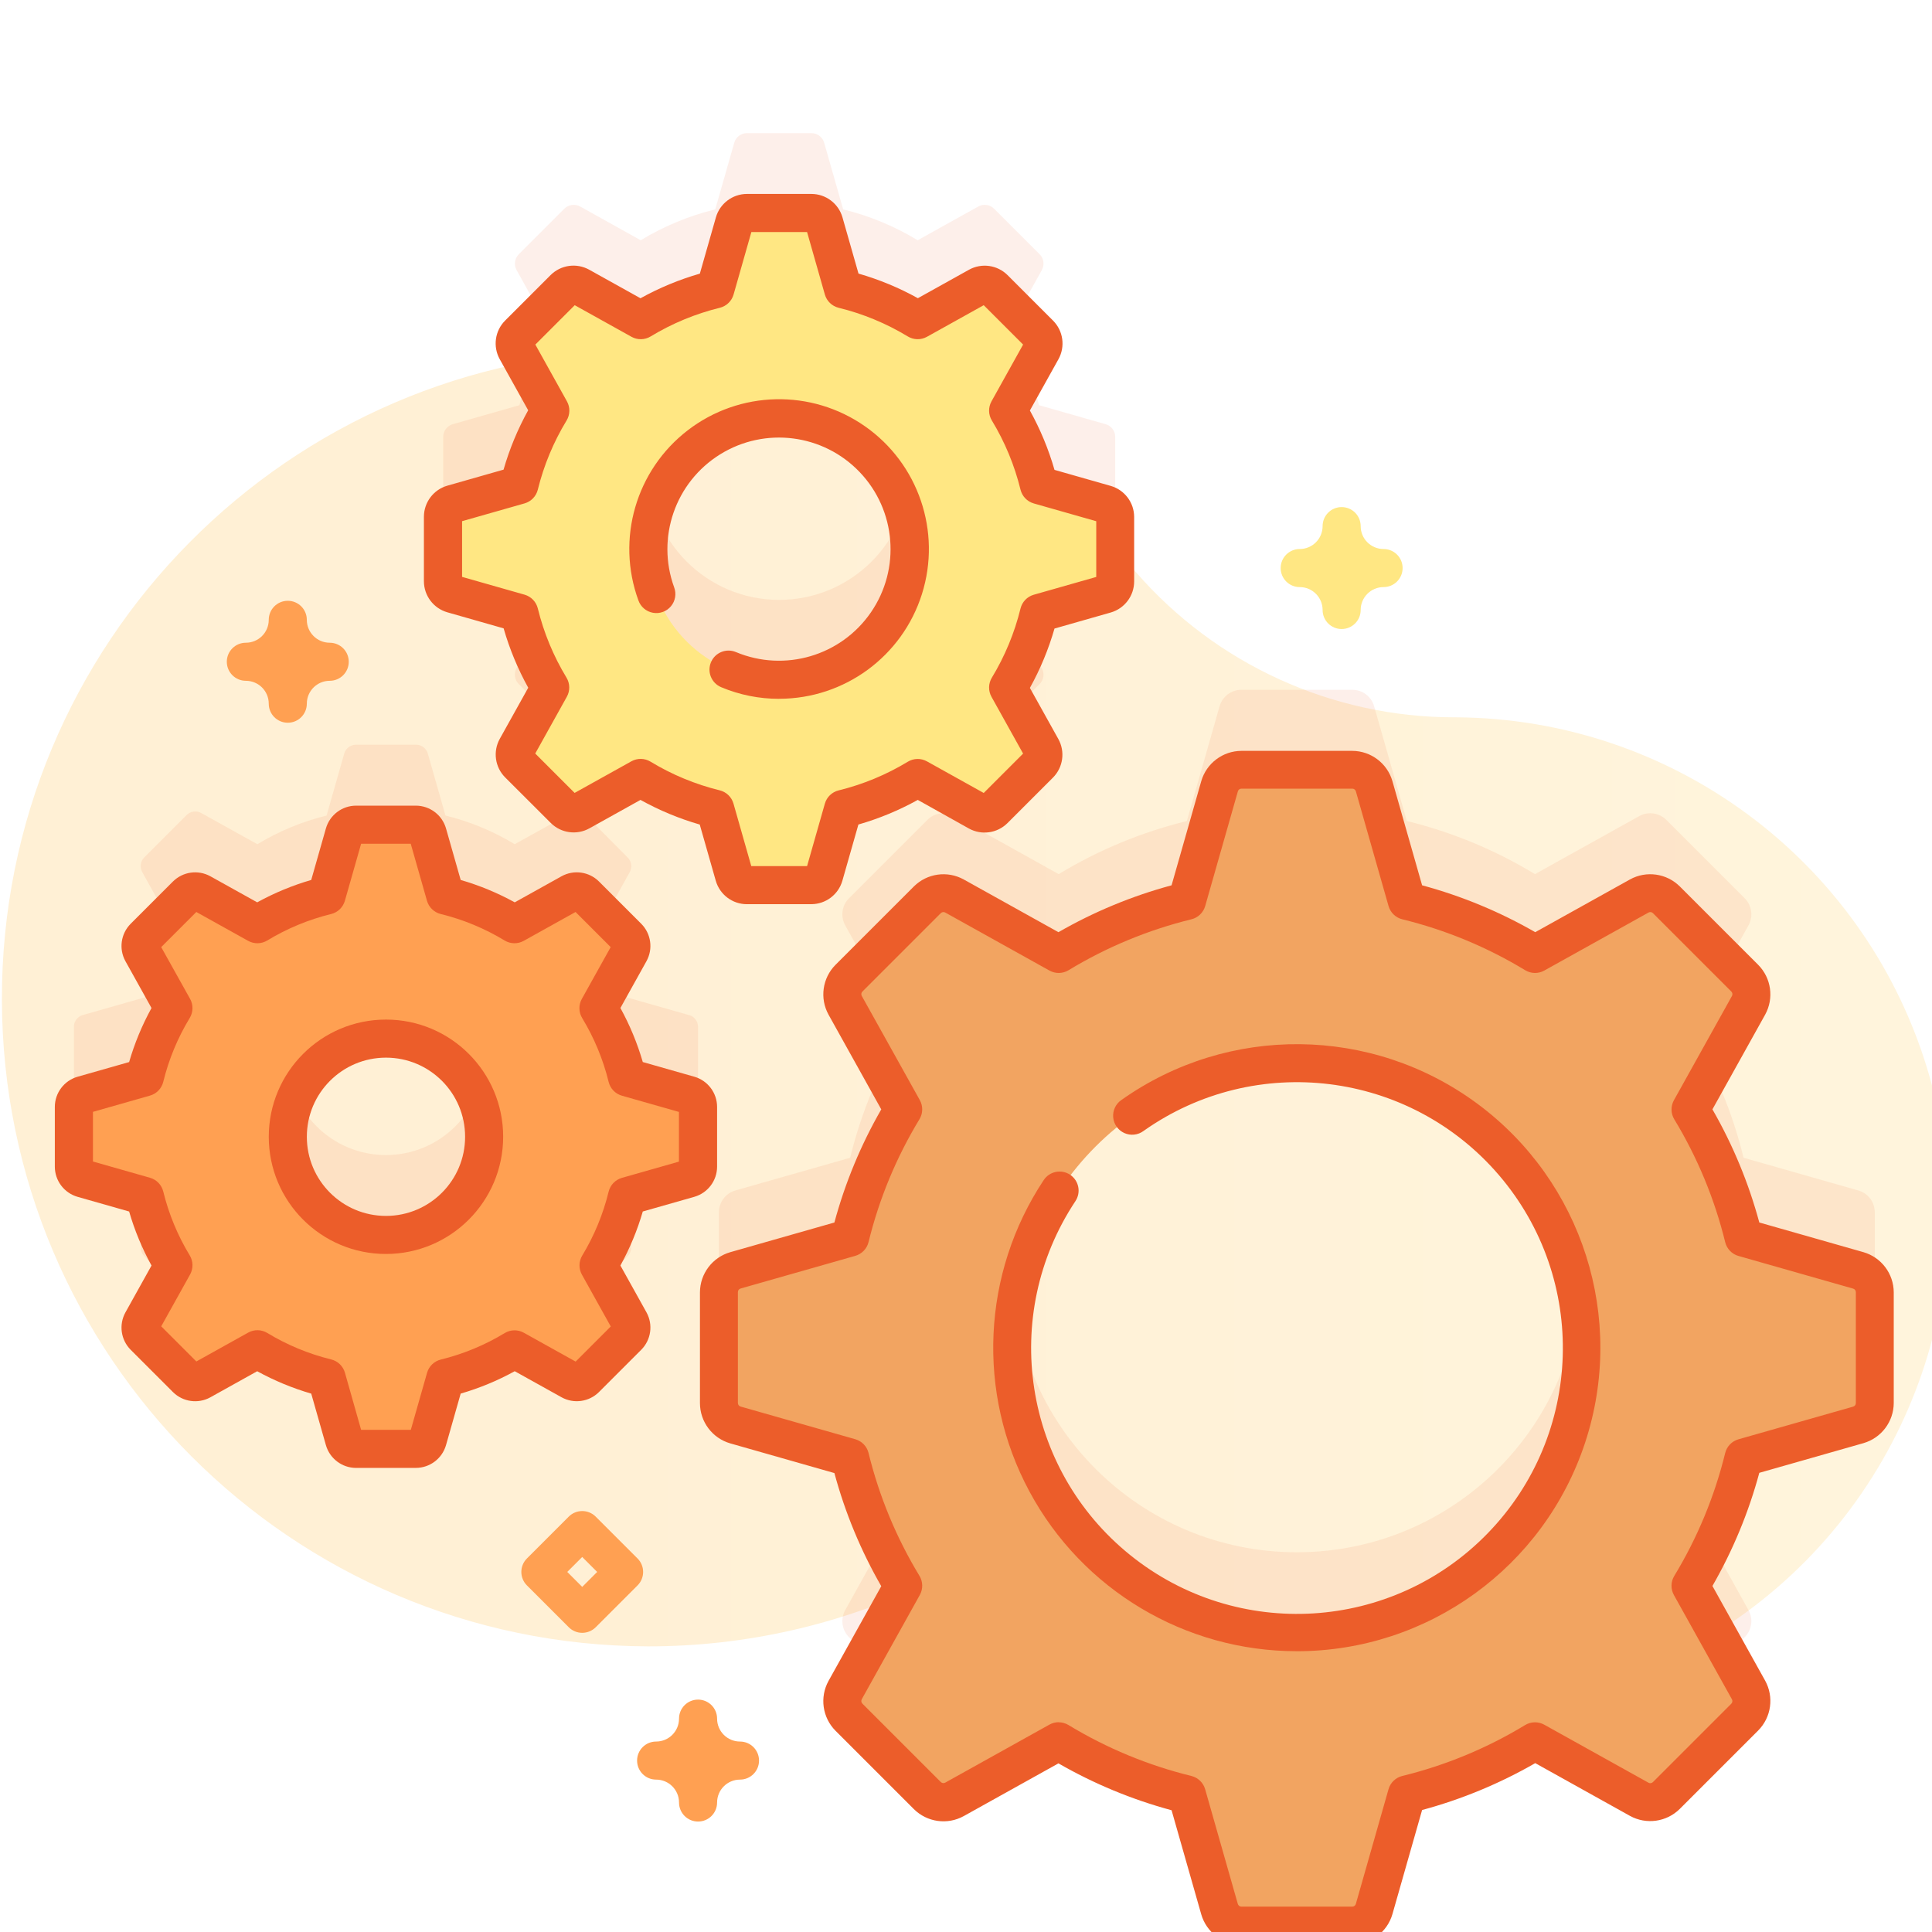
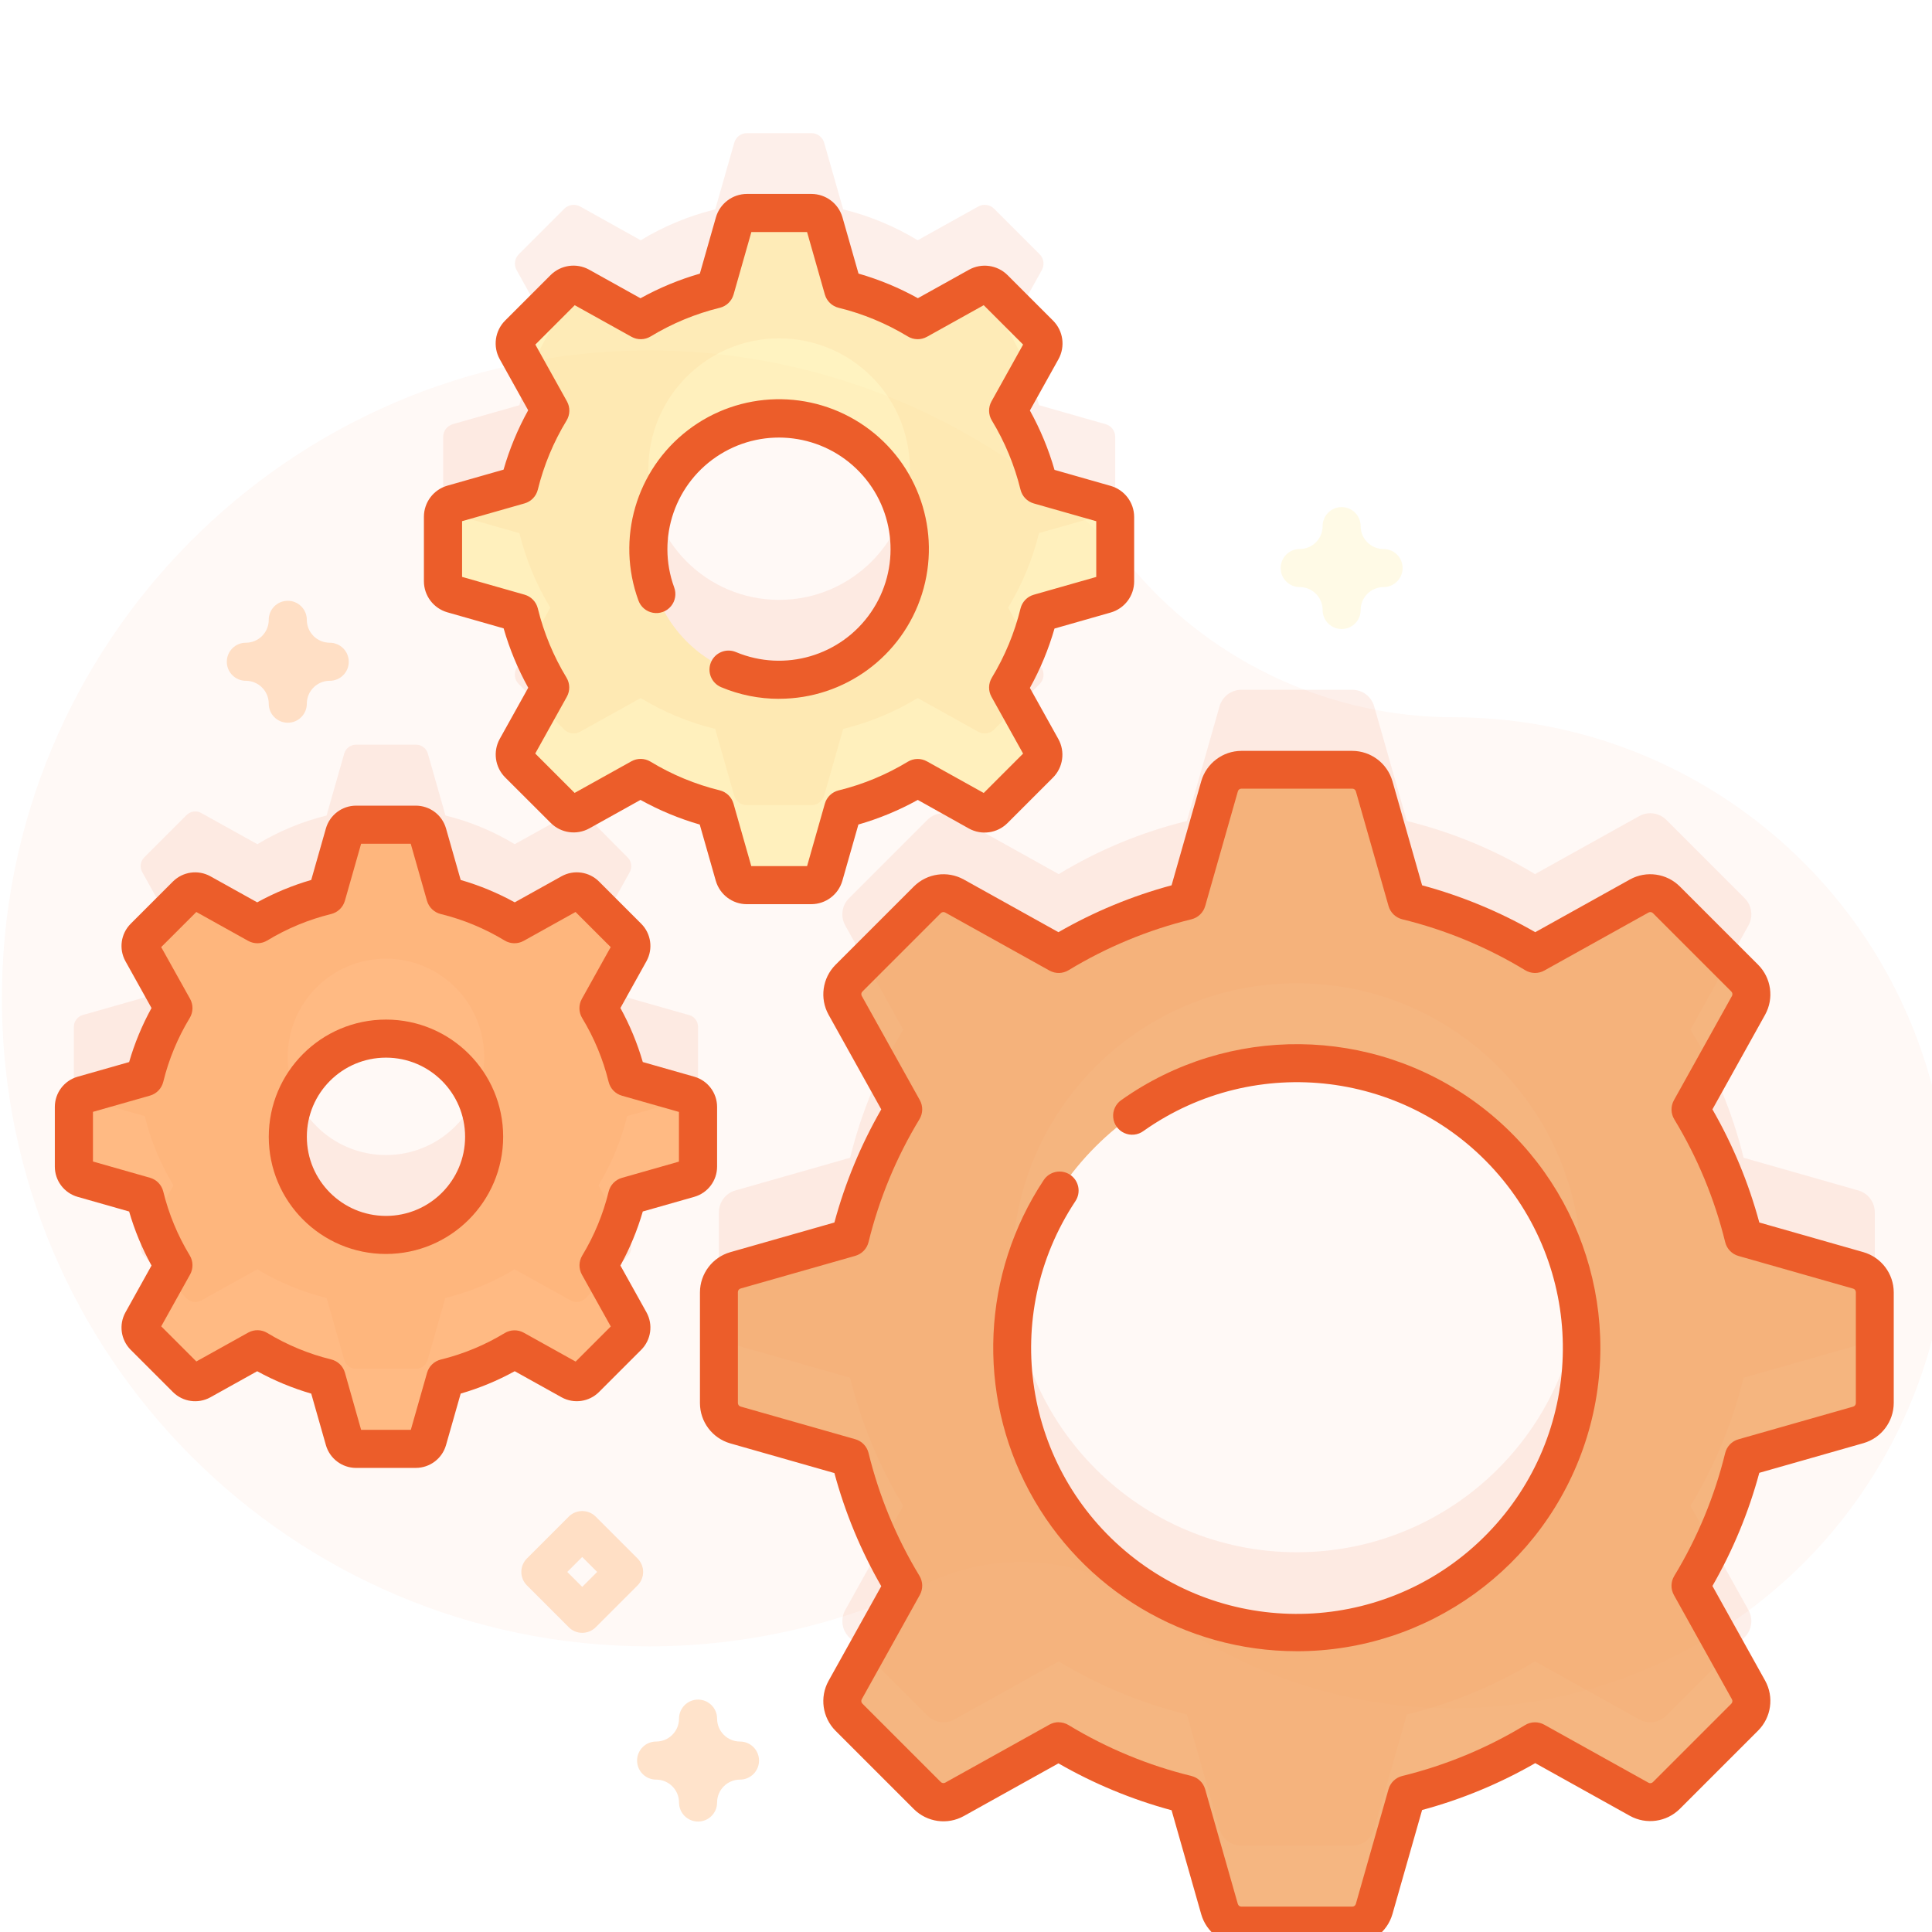
<svg xmlns="http://www.w3.org/2000/svg" id="custom-app-illustration" class="icon" width="100" height="100" viewBox="0 0 92.778 80">
-   <defs>
-     <linearGradient id="linear-gradient" x1="0.292" y1="0.5" x2="2.192" y2="0.5" gradientUnits="objectBoundingBox">
-       <stop offset="0" stop-color="#fff0d5" />
-       <stop offset="0.001" stop-color="#fff0d5" />
-       <stop offset="0.511" stop-color="#fff6df" />
-       <stop offset="1" stop-color="#ff5000" stop-opacity="0.294" />
-     </linearGradient>
-   </defs>
  <g id="custom-app-illustration" transform="translate(0 -17.999)">
-     <path id="Path_239" d="M69.929,92.749h-.105a20.248,20.248,0,0,1-15.25-6.943,31.042,31.042,0,0,0-23.6-10.672,31.115,31.115,0,0,0,.141,62.229,30.979,30.979,0,0,0,13.442-3.047,10.377,10.377,0,0,1,10.778,1.126A23.792,23.792,0,1,0,69.929,92.749Z" transform="translate(0 -46.692)" fill="url(#linear-gradient)" />
-     <path id="Path_240" d="M243.586,188.317l-5.508-1.569a21.95,21.95,0,0,0-2.551-6.155l2.787-5.006a1.093,1.093,0,0,0-.182-1.3l-3.765-3.765a1.093,1.093,0,0,0-1.3-.182l-5.006,2.787a21.951,21.951,0,0,0-6.155-2.551l-1.569-5.508a1.091,1.091,0,0,0-1.05-.793h-5.324a1.091,1.091,0,0,0-1.05.793l-1.569,5.508a21.951,21.951,0,0,0-6.155,2.551l-5.006-2.787a1.093,1.093,0,0,0-1.3.182l-3.765,3.765a1.093,1.093,0,0,0-.182,1.3l2.787,5.006a21.95,21.95,0,0,0-2.551,6.155l-5.508,1.569a1.091,1.091,0,0,0-.793,1.05v5.324a1.091,1.091,0,0,0,.793,1.05l5.508,1.569a21.95,21.95,0,0,0,2.551,6.155l-2.787,5.006a1.093,1.093,0,0,0,.182,1.3l3.765,3.765a1.093,1.093,0,0,0,1.3.182l5.006-2.787a21.949,21.949,0,0,0,6.155,2.551l1.569,5.508a1.091,1.091,0,0,0,1.05.793h5.324a1.091,1.091,0,0,0,1.05-.793l1.569-5.508a21.951,21.951,0,0,0,6.155-2.551l5.006,2.787a1.093,1.093,0,0,0,1.3-.182l3.765-3.765a1.093,1.093,0,0,0,.182-1.3l-2.787-5.006a21.95,21.95,0,0,0,2.551-6.155l5.508-1.569a1.091,1.091,0,0,0,.793-1.05v-5.324A1.091,1.091,0,0,0,243.586,188.317Zm-26.963,17.375a13.663,13.663,0,1,1,13.663-13.663A13.664,13.664,0,0,1,216.623,205.692Z" transform="translate(-154.348 -119.54)" fill="#ec5d2a" opacity="0.1" />
-     <path id="Path_241" d="M48.953,191.708l-2.974-.847a11.854,11.854,0,0,0-1.377-3.323l1.5-2.7a.59.59,0,0,0-.1-.7L43.975,182.1a.59.59,0,0,0-.7-.1l-2.7,1.5a11.854,11.854,0,0,0-3.323-1.377l-.847-2.974a.589.589,0,0,0-.567-.428H32.956a.59.59,0,0,0-.567.428l-.847,2.974a11.854,11.854,0,0,0-3.323,1.377l-2.7-1.5a.59.59,0,0,0-.7.1l-2.033,2.033a.59.59,0,0,0-.1.7l1.5,2.7a11.854,11.854,0,0,0-1.377,3.323l-2.974.847a.589.589,0,0,0-.428.567v2.875a.589.589,0,0,0,.428.567l2.974.847a11.854,11.854,0,0,0,1.377,3.323l-1.5,2.7a.591.591,0,0,0,.1.7l2.033,2.033a.59.59,0,0,0,.7.1l2.7-1.5a11.853,11.853,0,0,0,3.323,1.377l.847,2.974a.589.589,0,0,0,.567.428h2.875a.59.59,0,0,0,.567-.428l.847-2.974a11.853,11.853,0,0,0,3.323-1.377l2.7,1.5a.59.59,0,0,0,.7-.1l2.033-2.033a.59.59,0,0,0,.1-.7l-1.5-2.7a11.852,11.852,0,0,0,1.377-3.323l2.974-.847a.589.589,0,0,0,.428-.567v-2.875a.589.589,0,0,0-.428-.567Zm-14.56,6.719a4.714,4.714,0,1,1,4.714-4.714A4.714,4.714,0,0,1,34.394,198.427Z" transform="translate(-15.859 -131.35)" fill="#ec5d2a" opacity="0.1" />
-     <path id="Path_242" d="M148.223,31.98l-3.2-.912a12.765,12.765,0,0,0-1.483-3.579l1.621-2.911a.636.636,0,0,0-.106-.757l-2.189-2.189a.636.636,0,0,0-.757-.106l-2.911,1.621a12.764,12.764,0,0,0-3.579-1.483l-.912-3.2a.635.635,0,0,0-.611-.461H131a.635.635,0,0,0-.611.461l-.912,3.2a12.764,12.764,0,0,0-3.579,1.483l-2.911-1.621a.636.636,0,0,0-.757.106l-2.189,2.189a.636.636,0,0,0-.106.757l1.621,2.911a12.764,12.764,0,0,0-1.483,3.579l-3.2.912a.635.635,0,0,0-.461.611v3.1a.635.635,0,0,0,.461.611l3.2.912a12.764,12.764,0,0,0,1.483,3.579L119.931,43.7a.636.636,0,0,0,.106.757l2.189,2.189a.636.636,0,0,0,.757.106l2.911-1.621a12.758,12.758,0,0,0,3.579,1.483l.912,3.2a.635.635,0,0,0,.611.461h3.1a.635.635,0,0,0,.611-.461l.912-3.2a12.764,12.764,0,0,0,3.579-1.483l2.911,1.621a.636.636,0,0,0,.757-.106l2.189-2.189a.636.636,0,0,0,.106-.757l-1.621-2.911a12.763,12.763,0,0,0,1.483-3.579l3.2-.912a.635.635,0,0,0,.461-.611v-3.1A.635.635,0,0,0,148.223,31.98Zm-15.679,8.437a6.278,6.278,0,1,1,6.278-6.278A6.279,6.279,0,0,1,132.544,40.417Z" transform="translate(-95.129)" fill="#ec5d2a" opacity="0.101" />
-     <path id="Path_243" d="M243.586,209.317l-5.508-1.569a21.95,21.95,0,0,0-2.551-6.155l2.787-5.006a1.093,1.093,0,0,0-.182-1.3l-3.765-3.765a1.093,1.093,0,0,0-1.3-.182l-5.006,2.787a21.951,21.951,0,0,0-6.155-2.551l-1.569-5.508a1.091,1.091,0,0,0-1.05-.793h-5.324a1.092,1.092,0,0,0-1.05.793l-1.569,5.508a21.951,21.951,0,0,0-6.155,2.551l-5.006-2.787a1.093,1.093,0,0,0-1.3.182l-3.765,3.765a1.093,1.093,0,0,0-.182,1.3l2.787,5.006a21.948,21.948,0,0,0-2.551,6.155l-5.508,1.569a1.091,1.091,0,0,0-.793,1.05v5.324a1.091,1.091,0,0,0,.793,1.05l5.508,1.569a21.95,21.95,0,0,0,2.551,6.155l-2.787,5.006a1.093,1.093,0,0,0,.182,1.3l3.765,3.765a1.093,1.093,0,0,0,1.3.182l5.006-2.787a21.949,21.949,0,0,0,6.155,2.551l1.569,5.508a1.091,1.091,0,0,0,1.05.793h5.324a1.091,1.091,0,0,0,1.05-.793l1.569-5.508a21.951,21.951,0,0,0,6.155-2.551l5.006,2.787a1.093,1.093,0,0,0,1.3-.182l3.765-3.765a1.093,1.093,0,0,0,.182-1.3l-2.787-5.006a21.95,21.95,0,0,0,2.551-6.155l5.508-1.569a1.091,1.091,0,0,0,.793-1.05v-5.324A1.091,1.091,0,0,0,243.586,209.317Zm-26.963,17.375a13.663,13.663,0,1,1,13.663-13.663A13.664,13.664,0,0,1,216.623,226.692Z" transform="translate(-154.348 -136.701)" fill="#f2a461" />
-     <path id="Path_244" d="M48.953,212.708l-2.974-.847a11.854,11.854,0,0,0-1.377-3.323l1.5-2.7a.59.59,0,0,0-.1-.7L43.975,203.1a.59.59,0,0,0-.7-.1l-2.7,1.5a11.854,11.854,0,0,0-3.323-1.377l-.847-2.974a.589.589,0,0,0-.567-.428H32.956a.59.59,0,0,0-.567.428l-.847,2.974a11.854,11.854,0,0,0-3.323,1.377l-2.7-1.5a.59.59,0,0,0-.7.1l-2.033,2.033a.59.59,0,0,0-.1.7l1.5,2.7a11.854,11.854,0,0,0-1.377,3.323l-2.974.847a.589.589,0,0,0-.428.567v2.875a.589.589,0,0,0,.428.567l2.974.847a11.854,11.854,0,0,0,1.377,3.323l-1.5,2.7a.591.591,0,0,0,.1.7l2.033,2.033a.59.59,0,0,0,.7.1l2.7-1.5a11.853,11.853,0,0,0,3.323,1.377l.847,2.974a.589.589,0,0,0,.567.428h2.875a.59.59,0,0,0,.567-.428l.847-2.974a11.853,11.853,0,0,0,3.323-1.377l2.7,1.5a.59.59,0,0,0,.7-.1l2.033-2.033a.59.59,0,0,0,.1-.7l-1.5-2.7a11.852,11.852,0,0,0,1.377-3.323l2.974-.847a.589.589,0,0,0,.428-.567v-2.875a.589.589,0,0,0-.428-.567Zm-14.56,6.719a4.714,4.714,0,1,1,4.714-4.714A4.714,4.714,0,0,1,34.394,219.427Z" transform="translate(-15.859 -148.512)" fill="#ffa052" />
-     <path id="Path_245" d="M148.223,52.98l-3.2-.912a12.765,12.765,0,0,0-1.483-3.579l1.621-2.911a.636.636,0,0,0-.106-.757l-2.189-2.189a.636.636,0,0,0-.757-.106l-2.911,1.621a12.764,12.764,0,0,0-3.579-1.483l-.912-3.2a.635.635,0,0,0-.611-.461H131a.635.635,0,0,0-.611.461l-.912,3.2a12.764,12.764,0,0,0-3.579,1.483l-2.911-1.621a.636.636,0,0,0-.757.106l-2.189,2.189a.636.636,0,0,0-.106.757l1.621,2.911a12.764,12.764,0,0,0-1.483,3.579l-3.2.912a.635.635,0,0,0-.461.611v3.1a.635.635,0,0,0,.461.611l3.2.912a12.764,12.764,0,0,0,1.483,3.579L119.931,64.7a.636.636,0,0,0,.106.757l2.189,2.189a.636.636,0,0,0,.757.106l2.911-1.621a12.759,12.759,0,0,0,3.579,1.483l.912,3.2a.635.635,0,0,0,.611.461h3.1a.635.635,0,0,0,.611-.461l.912-3.2a12.764,12.764,0,0,0,3.579-1.483l2.911,1.621a.636.636,0,0,0,.757-.106l2.189-2.189a.636.636,0,0,0,.106-.757l-1.621-2.911a12.763,12.763,0,0,0,1.483-3.579l3.2-.912a.635.635,0,0,0,.461-.611v-3.1a.635.635,0,0,0-.461-.611Zm-15.679,8.437a6.278,6.278,0,1,1,6.278-6.278A6.279,6.279,0,0,1,132.544,61.417Z" transform="translate(-95.129 -17.162)" fill="#ffe783" />
+     <path id="Path_239" class="path fill primary" d="M69.929,92.749h-.105a20.248,20.248,0,0,1-15.25-6.943,31.042,31.042,0,0,0-23.6-10.672,31.115,31.115,0,0,0,.141,62.229,30.979,30.979,0,0,0,13.442-3.047,10.377,10.377,0,0,1,10.778,1.126A23.792,23.792,0,1,0,69.929,92.749Z" transform="translate(0 -46.692)" fill="#ffbd9f" opacity="0.1" />
+     <path id="Path_240" class="path fill primary" d="M243.586,188.317l-5.508-1.569a21.95,21.95,0,0,0-2.551-6.155l2.787-5.006a1.093,1.093,0,0,0-.182-1.3l-3.765-3.765a1.093,1.093,0,0,0-1.3-.182l-5.006,2.787a21.951,21.951,0,0,0-6.155-2.551l-1.569-5.508a1.091,1.091,0,0,0-1.05-.793h-5.324a1.091,1.091,0,0,0-1.05.793l-1.569,5.508a21.951,21.951,0,0,0-6.155,2.551l-5.006-2.787a1.093,1.093,0,0,0-1.3.182l-3.765,3.765a1.093,1.093,0,0,0-.182,1.3l2.787,5.006a21.95,21.95,0,0,0-2.551,6.155l-5.508,1.569a1.091,1.091,0,0,0-.793,1.05v5.324a1.091,1.091,0,0,0,.793,1.05l5.508,1.569a21.95,21.95,0,0,0,2.551,6.155l-2.787,5.006a1.093,1.093,0,0,0,.182,1.3l3.765,3.765a1.093,1.093,0,0,0,1.3.182l5.006-2.787a21.949,21.949,0,0,0,6.155,2.551l1.569,5.508a1.091,1.091,0,0,0,1.05.793h5.324a1.091,1.091,0,0,0,1.05-.793l1.569-5.508a21.951,21.951,0,0,0,6.155-2.551l5.006,2.787a1.093,1.093,0,0,0,1.3-.182l3.765-3.765a1.093,1.093,0,0,0,.182-1.3l-2.787-5.006a21.95,21.95,0,0,0,2.551-6.155l5.508-1.569a1.091,1.091,0,0,0,.793-1.05v-5.324A1.091,1.091,0,0,0,243.586,188.317Zm-26.963,17.375a13.663,13.663,0,1,1,13.663-13.663A13.664,13.664,0,0,1,216.623,205.692Z" transform="translate(-154.348 -119.54)" fill="#ec5d2a" opacity="0.1" />
+     <path id="Path_241" class="path fill primary" d="M48.953,191.708l-2.974-.847a11.854,11.854,0,0,0-1.377-3.323l1.5-2.7a.59.59,0,0,0-.1-.7L43.975,182.1a.59.59,0,0,0-.7-.1l-2.7,1.5a11.854,11.854,0,0,0-3.323-1.377l-.847-2.974a.589.589,0,0,0-.567-.428H32.956a.59.59,0,0,0-.567.428l-.847,2.974a11.854,11.854,0,0,0-3.323,1.377l-2.7-1.5a.59.59,0,0,0-.7.1l-2.033,2.033a.59.59,0,0,0-.1.7l1.5,2.7a11.854,11.854,0,0,0-1.377,3.323l-2.974.847a.589.589,0,0,0-.428.567v2.875a.589.589,0,0,0,.428.567l2.974.847a11.854,11.854,0,0,0,1.377,3.323l-1.5,2.7a.591.591,0,0,0,.1.7l2.033,2.033a.59.59,0,0,0,.7.1l2.7-1.5a11.853,11.853,0,0,0,3.323,1.377l.847,2.974a.589.589,0,0,0,.567.428h2.875a.59.59,0,0,0,.567-.428l.847-2.974a11.853,11.853,0,0,0,3.323-1.377l2.7,1.5a.59.59,0,0,0,.7-.1l2.033-2.033a.59.59,0,0,0,.1-.7l-1.5-2.7a11.852,11.852,0,0,0,1.377-3.323l2.974-.847a.589.589,0,0,0,.428-.567v-2.875a.589.589,0,0,0-.428-.567Zm-14.56,6.719a4.714,4.714,0,1,1,4.714-4.714A4.714,4.714,0,0,1,34.394,198.427Z" transform="translate(-15.859 -131.35)" fill="#ec5d2a" opacity="0.1" />
+     <path id="Path_242" class="path fill primary" d="M148.223,31.98l-3.2-.912a12.765,12.765,0,0,0-1.483-3.579l1.621-2.911a.636.636,0,0,0-.106-.757l-2.189-2.189a.636.636,0,0,0-.757-.106l-2.911,1.621a12.764,12.764,0,0,0-3.579-1.483l-.912-3.2a.635.635,0,0,0-.611-.461H131a.635.635,0,0,0-.611.461l-.912,3.2a12.764,12.764,0,0,0-3.579,1.483l-2.911-1.621a.636.636,0,0,0-.757.106l-2.189,2.189a.636.636,0,0,0-.106.757l1.621,2.911a12.764,12.764,0,0,0-1.483,3.579l-3.2.912a.635.635,0,0,0-.461.611v3.1a.635.635,0,0,0,.461.611l3.2.912a12.764,12.764,0,0,0,1.483,3.579L119.931,43.7a.636.636,0,0,0,.106.757l2.189,2.189a.636.636,0,0,0,.757.106l2.911-1.621a12.758,12.758,0,0,0,3.579,1.483l.912,3.2a.635.635,0,0,0,.611.461h3.1a.635.635,0,0,0,.611-.461l.912-3.2a12.764,12.764,0,0,0,3.579-1.483l2.911,1.621a.636.636,0,0,0,.757-.106l2.189-2.189a.636.636,0,0,0,.106-.757l-1.621-2.911a12.763,12.763,0,0,0,1.483-3.579l3.2-.912a.635.635,0,0,0,.461-.611v-3.1A.635.635,0,0,0,148.223,31.98Zm-15.679,8.437a6.278,6.278,0,1,1,6.278-6.278A6.279,6.279,0,0,1,132.544,40.417Z" transform="translate(-95.129)" fill="#ec5d2a" opacity="0.101" />
+     <path id="Path_243" class="path fill primary" d="M243.586,209.317l-5.508-1.569a21.95,21.95,0,0,0-2.551-6.155l2.787-5.006a1.093,1.093,0,0,0-.182-1.3l-3.765-3.765a1.093,1.093,0,0,0-1.3-.182l-5.006,2.787a21.951,21.951,0,0,0-6.155-2.551l-1.569-5.508a1.091,1.091,0,0,0-1.05-.793h-5.324a1.092,1.092,0,0,0-1.05.793l-1.569,5.508a21.951,21.951,0,0,0-6.155,2.551l-5.006-2.787a1.093,1.093,0,0,0-1.3.182l-3.765,3.765a1.093,1.093,0,0,0-.182,1.3l2.787,5.006a21.948,21.948,0,0,0-2.551,6.155l-5.508,1.569a1.091,1.091,0,0,0-.793,1.05v5.324a1.091,1.091,0,0,0,.793,1.05l5.508,1.569a21.95,21.95,0,0,0,2.551,6.155l-2.787,5.006a1.093,1.093,0,0,0,.182,1.3l3.765,3.765a1.093,1.093,0,0,0,1.3.182l5.006-2.787a21.949,21.949,0,0,0,6.155,2.551l1.569,5.508a1.091,1.091,0,0,0,1.05.793h5.324a1.091,1.091,0,0,0,1.05-.793l1.569-5.508a21.951,21.951,0,0,0,6.155-2.551l5.006,2.787a1.093,1.093,0,0,0,1.3-.182l3.765-3.765a1.093,1.093,0,0,0,.182-1.3l-2.787-5.006a21.95,21.95,0,0,0,2.551-6.155l5.508-1.569a1.091,1.091,0,0,0,.793-1.05v-5.324A1.091,1.091,0,0,0,243.586,209.317Zm-26.963,17.375a13.663,13.663,0,1,1,13.663-13.663A13.664,13.664,0,0,1,216.623,226.692Z" transform="translate(-154.348 -136.701)" fill="#f2a461" opacity="0.8" />
+     <path id="Path_244" class="path fill primary" d="M48.953,212.708l-2.974-.847a11.854,11.854,0,0,0-1.377-3.323l1.5-2.7a.59.59,0,0,0-.1-.7L43.975,203.1a.59.59,0,0,0-.7-.1l-2.7,1.5a11.854,11.854,0,0,0-3.323-1.377l-.847-2.974a.589.589,0,0,0-.567-.428H32.956a.59.59,0,0,0-.567.428l-.847,2.974a11.854,11.854,0,0,0-3.323,1.377l-2.7-1.5a.59.59,0,0,0-.7.1l-2.033,2.033a.59.59,0,0,0-.1.7l1.5,2.7a11.854,11.854,0,0,0-1.377,3.323l-2.974.847a.589.589,0,0,0-.428.567v2.875a.589.589,0,0,0,.428.567l2.974.847a11.854,11.854,0,0,0,1.377,3.323l-1.5,2.7a.591.591,0,0,0,.1.7l2.033,2.033a.59.59,0,0,0,.7.1l2.7-1.5a11.853,11.853,0,0,0,3.323,1.377l.847,2.974a.589.589,0,0,0,.567.428h2.875a.59.59,0,0,0,.567-.428l.847-2.974a11.853,11.853,0,0,0,3.323-1.377l2.7,1.5a.59.59,0,0,0,.7-.1l2.033-2.033a.59.59,0,0,0,.1-.7l-1.5-2.7a11.852,11.852,0,0,0,1.377-3.323l2.974-.847a.589.589,0,0,0,.428-.567v-2.875a.589.589,0,0,0-.428-.567Zm-14.56,6.719a4.714,4.714,0,1,1,4.714-4.714A4.714,4.714,0,0,1,34.394,219.427Z" transform="translate(-15.859 -148.512)" fill="#ffa052" opacity="0.7" />
+     <path id="Path_245" class="path fill primary" d="M148.223,52.98l-3.2-.912a12.765,12.765,0,0,0-1.483-3.579l1.621-2.911a.636.636,0,0,0-.106-.757l-2.189-2.189a.636.636,0,0,0-.757-.106l-2.911,1.621a12.764,12.764,0,0,0-3.579-1.483l-.912-3.2a.635.635,0,0,0-.611-.461H131a.635.635,0,0,0-.611.461l-.912,3.2a12.764,12.764,0,0,0-3.579,1.483l-2.911-1.621a.636.636,0,0,0-.757.106l-2.189,2.189a.636.636,0,0,0-.106.757l1.621,2.911a12.764,12.764,0,0,0-1.483,3.579l-3.2.912a.635.635,0,0,0-.461.611v3.1a.635.635,0,0,0,.461.611l3.2.912a12.764,12.764,0,0,0,1.483,3.579L119.931,64.7a.636.636,0,0,0,.106.757l2.189,2.189a.636.636,0,0,0,.757.106l2.911-1.621a12.759,12.759,0,0,0,3.579,1.483l.912,3.2a.635.635,0,0,0,.611.461h3.1a.635.635,0,0,0,.611-.461l.912-3.2a12.764,12.764,0,0,0,3.579-1.483l2.911,1.621a.636.636,0,0,0,.757-.106l2.189-2.189a.636.636,0,0,0,.106-.757l-1.621-2.911a12.763,12.763,0,0,0,1.483-3.579l3.2-.912a.635.635,0,0,0,.461-.611v-3.1a.635.635,0,0,0-.461-.611Zm-15.679,8.437a6.278,6.278,0,1,1,6.278-6.278A6.279,6.279,0,0,1,132.544,61.417Z" transform="translate(-95.129 -17.162)" fill="#ffe783" opacity="0.5" />
    <g id="Group_53" transform="translate(2.633 20.923)">
-       <path id="Path_246" d="M215.2,237.613h-5.323a2.014,2.014,0,0,1-1.929-1.456l-1.425-5a22.835,22.835,0,0,1-5.433-2.251l-4.548,2.532a2.015,2.015,0,0,1-2.393-.334l-3.765-3.765a2.015,2.015,0,0,1-.335-2.392l2.533-4.549a22.828,22.828,0,0,1-2.251-5.433l-5-1.425a2.014,2.014,0,0,1-1.456-1.929v-5.324a2.014,2.014,0,0,1,1.456-1.929l5-1.425a22.836,22.836,0,0,1,2.251-5.433l-2.532-4.548a2.015,2.015,0,0,1,.334-2.393l3.765-3.765a2.015,2.015,0,0,1,2.392-.335l4.549,2.532a22.834,22.834,0,0,1,5.433-2.251l1.425-5a2.014,2.014,0,0,1,1.93-1.456H215.2a2.014,2.014,0,0,1,1.929,1.456l1.425,5a22.836,22.836,0,0,1,5.433,2.251l4.548-2.532a2.015,2.015,0,0,1,2.393.334l3.765,3.765a2.015,2.015,0,0,1,.335,2.392l-2.532,4.549a22.828,22.828,0,0,1,2.251,5.433l5,1.425h0a2.015,2.015,0,0,1,1.456,1.929V211.6a2.014,2.014,0,0,1-1.456,1.929l-5,1.425a22.843,22.843,0,0,1-2.251,5.433l2.532,4.548a2.015,2.015,0,0,1-.335,2.393l-3.765,3.765a2.015,2.015,0,0,1-2.392.335l-4.549-2.533a22.835,22.835,0,0,1-5.433,2.251l-1.425,5a2.015,2.015,0,0,1-1.929,1.456Zm-14.1-10.68a.912.912,0,0,1,.474.133,21.012,21.012,0,0,0,5.9,2.445.914.914,0,0,1,.661.637l1.569,5.508a.177.177,0,0,0,.171.129H215.2a.177.177,0,0,0,.172-.129l1.569-5.508a.914.914,0,0,1,.661-.637,21.011,21.011,0,0,0,5.9-2.445.914.914,0,0,1,.918-.017l5.006,2.787a.178.178,0,0,0,.212-.03l3.765-3.765a.179.179,0,0,0,.029-.213l-2.786-5.005a.914.914,0,0,1,.017-.918,21.014,21.014,0,0,0,2.445-5.9.914.914,0,0,1,.637-.661l5.509-1.569a.177.177,0,0,0,.129-.171v-5.324a.177.177,0,0,0-.129-.172l-5.508-1.569a.914.914,0,0,1-.637-.661,21.019,21.019,0,0,0-2.445-5.9.914.914,0,0,1-.017-.918l2.787-5.006a.178.178,0,0,0-.03-.212l-3.765-3.765a.179.179,0,0,0-.213-.029l-5.005,2.786a.913.913,0,0,1-.918-.017,21.023,21.023,0,0,0-5.9-2.445.914.914,0,0,1-.661-.637l-1.569-5.508a.177.177,0,0,0-.172-.129h-5.323a.176.176,0,0,0-.171.129l-1.569,5.508a.914.914,0,0,1-.661.637,21.013,21.013,0,0,0-5.9,2.445.913.913,0,0,1-.918.017l-5.006-2.787a.178.178,0,0,0-.212.03l-3.765,3.765a.179.179,0,0,0-.029.213l2.786,5a.914.914,0,0,1-.017.918,21.01,21.01,0,0,0-2.445,5.9.914.914,0,0,1-.637.661l-5.508,1.569a.177.177,0,0,0-.129.172V211.6a.176.176,0,0,0,.129.171l5.508,1.569a.914.914,0,0,1,.637.661,21.014,21.014,0,0,0,2.445,5.9.914.914,0,0,1,.017.918l-2.787,5.006a.178.178,0,0,0,.03.212l3.765,3.765a.178.178,0,0,0,.213.029l5.005-2.787a.912.912,0,0,1,.444-.115Zm11.435-3.413a14.575,14.575,0,0,1-12.152-22.625.914.914,0,1,1,1.523,1.011,12.767,12.767,0,1,0,3.267-3.367.914.914,0,1,1-1.057-1.491,14.576,14.576,0,1,1,8.419,26.473Z" transform="translate(-152.895 -153.539)" fill="#ec5d2a" />
-       <path id="Path_247" d="M31.744,226.525H28.869a1.51,1.51,0,0,1-1.446-1.092l-.705-2.476a12.76,12.76,0,0,1-2.595-1.075l-2.25,1.253a1.511,1.511,0,0,1-1.794-.251l-2.033-2.033a1.51,1.51,0,0,1-.251-1.793l1.253-2.251a12.747,12.747,0,0,1-1.075-2.595l-2.476-.705a1.51,1.51,0,0,1-1.092-1.446v-2.875a1.51,1.51,0,0,1,1.092-1.446l2.476-.705a12.749,12.749,0,0,1,1.075-2.595l-1.253-2.25a1.51,1.51,0,0,1,.251-1.794l2.033-2.033a1.511,1.511,0,0,1,1.793-.251l2.251,1.253a12.747,12.747,0,0,1,2.595-1.075l.705-2.476a1.51,1.51,0,0,1,1.446-1.092h2.875a1.51,1.51,0,0,1,1.446,1.092l.705,2.476a12.758,12.758,0,0,1,2.595,1.075l2.25-1.253a1.511,1.511,0,0,1,1.794.25l2.033,2.033a1.51,1.51,0,0,1,.251,1.793l-1.253,2.251a12.747,12.747,0,0,1,1.075,2.595l2.476.705a1.51,1.51,0,0,1,1.092,1.446v2.875a1.51,1.51,0,0,1-1.092,1.446l-2.476.705a12.761,12.761,0,0,1-1.075,2.595l1.253,2.25a1.51,1.51,0,0,1-.251,1.794l-2.033,2.033a1.51,1.51,0,0,1-1.793.251l-2.251-1.253a12.754,12.754,0,0,1-2.595,1.075l-.705,2.476a1.51,1.51,0,0,1-1.446,1.092Zm-2.63-1.828H31.5l.78-2.739a.914.914,0,0,1,.661-.637,10.932,10.932,0,0,0,3.067-1.271.914.914,0,0,1,.918-.017l2.489,1.386,1.687-1.687-1.386-2.489a.914.914,0,0,1,.017-.918A10.931,10.931,0,0,0,41,213.257a.914.914,0,0,1,.637-.661l2.739-.78V209.43l-2.739-.78a.914.914,0,0,1-.637-.661,10.928,10.928,0,0,0-1.271-3.067.914.914,0,0,1-.017-.918l1.386-2.489-1.687-1.687-2.489,1.386a.914.914,0,0,1-.918-.017,10.926,10.926,0,0,0-3.067-1.271.914.914,0,0,1-.661-.637l-.78-2.739H29.114l-.78,2.739a.914.914,0,0,1-.661.637,10.926,10.926,0,0,0-3.067,1.271.914.914,0,0,1-.918.017L21.2,199.828l-1.687,1.687L20.9,204a.914.914,0,0,1-.017.918,10.932,10.932,0,0,0-1.271,3.067.914.914,0,0,1-.637.661l-2.739.78v2.385l2.739.78a.914.914,0,0,1,.637.661,10.927,10.927,0,0,0,1.271,3.067.914.914,0,0,1,.017.918l-1.386,2.489,1.687,1.687,2.489-1.386a.914.914,0,0,1,.918.017,10.931,10.931,0,0,0,3.067,1.271.914.914,0,0,1,.661.637Zm15.5-15.2h0Zm0,0h0Z" transform="translate(-14.405 -165.346)" fill="#ec5d2a" />
-       <path id="Path_248" d="M76.244,262.19a5.628,5.628,0,1,1,5.628-5.628A5.634,5.634,0,0,1,76.244,262.19Zm0-9.428a3.8,3.8,0,1,0,3.8,3.8A3.8,3.8,0,0,0,76.244,252.762Z" transform="translate(-60.342 -211.285)" fill="#ec5d2a" />
-       <path id="Path_249" d="M130.006,68.108h-3.1a1.555,1.555,0,0,1-1.49-1.125l-.77-2.7A13.654,13.654,0,0,1,121.8,63.1l-2.457,1.368a1.556,1.556,0,0,1-1.848-.258L115.3,62.018a1.555,1.555,0,0,1-.259-1.847l1.369-2.458a13.654,13.654,0,0,1-1.182-2.851l-2.7-.77A1.555,1.555,0,0,1,111.4,52.6v-3.1a1.555,1.555,0,0,1,1.125-1.49l2.7-.77a13.655,13.655,0,0,1,1.182-2.851l-1.368-2.457a1.556,1.556,0,0,1,.258-1.848l2.189-2.189a1.556,1.556,0,0,1,1.847-.259L121.8,39.01a13.654,13.654,0,0,1,2.851-1.182l.77-2.7A1.555,1.555,0,0,1,126.91,34h3.1a1.555,1.555,0,0,1,1.49,1.125l.77,2.7a13.654,13.654,0,0,1,2.851,1.182l2.457-1.368a1.556,1.556,0,0,1,1.848.258l2.189,2.189a1.555,1.555,0,0,1,.259,1.847L140.5,44.4a13.653,13.653,0,0,1,1.182,2.851l2.7.77a1.555,1.555,0,0,1,1.125,1.49v3.1a1.555,1.555,0,0,1-1.125,1.49l-2.7.77a13.655,13.655,0,0,1-1.182,2.851l1.368,2.457a1.556,1.556,0,0,1-.258,1.848l-2.189,2.189a1.556,1.556,0,0,1-1.847.259L135.116,63.1a13.654,13.654,0,0,1-2.851,1.182l-.77,2.7a1.555,1.555,0,0,1-1.49,1.125Zm-2.885-1.828H129.8l.854-3a.914.914,0,0,1,.661-.637,11.842,11.842,0,0,0,3.323-1.377.913.913,0,0,1,.918-.017l2.727,1.518,1.891-1.891-1.518-2.727a.914.914,0,0,1,.017-.918,11.84,11.84,0,0,0,1.377-3.323.914.914,0,0,1,.637-.661l3-.854V49.717l-3-.854a.914.914,0,0,1-.637-.661,11.842,11.842,0,0,0-1.377-3.323.914.914,0,0,1-.017-.918l1.518-2.727-1.891-1.891-2.727,1.518a.914.914,0,0,1-.918-.017,11.84,11.84,0,0,0-3.323-1.377.914.914,0,0,1-.661-.637l-.854-3h-2.675l-.854,3a.914.914,0,0,1-.661.637,11.843,11.843,0,0,0-3.323,1.377.914.914,0,0,1-.918.017l-2.727-1.518-1.891,1.891,1.518,2.727a.914.914,0,0,1-.017.918A11.839,11.839,0,0,0,116.87,48.2a.914.914,0,0,1-.637.661l-3,.854v2.675l3,.854a.914.914,0,0,1,.637.661,11.842,11.842,0,0,0,1.377,3.323.914.914,0,0,1,.017.918l-1.518,2.727,1.891,1.891,2.727-1.518a.913.913,0,0,1,.918.017,11.84,11.84,0,0,0,3.323,1.377.914.914,0,0,1,.661.637Zm1.337-8.034a7.147,7.147,0,0,1-2.783-.559A.914.914,0,0,1,126.382,56a5.358,5.358,0,1,0-2.965-3.108.914.914,0,1,1-1.717.627,7.193,7.193,0,1,1,6.758,4.725Z" transform="translate(-93.676 -34)" fill="#ec5d2a" />
+       <path id="Path_246" class="path fill primary" d="M215.2,237.613h-5.323a2.014,2.014,0,0,1-1.929-1.456l-1.425-5a22.835,22.835,0,0,1-5.433-2.251l-4.548,2.532a2.015,2.015,0,0,1-2.393-.334l-3.765-3.765a2.015,2.015,0,0,1-.335-2.392l2.533-4.549a22.828,22.828,0,0,1-2.251-5.433l-5-1.425a2.014,2.014,0,0,1-1.456-1.929v-5.324a2.014,2.014,0,0,1,1.456-1.929l5-1.425a22.836,22.836,0,0,1,2.251-5.433l-2.532-4.548a2.015,2.015,0,0,1,.334-2.393l3.765-3.765a2.015,2.015,0,0,1,2.392-.335l4.549,2.532a22.834,22.834,0,0,1,5.433-2.251l1.425-5a2.014,2.014,0,0,1,1.93-1.456H215.2a2.014,2.014,0,0,1,1.929,1.456l1.425,5a22.836,22.836,0,0,1,5.433,2.251l4.548-2.532a2.015,2.015,0,0,1,2.393.334l3.765,3.765a2.015,2.015,0,0,1,.335,2.392l-2.532,4.549a22.828,22.828,0,0,1,2.251,5.433l5,1.425h0a2.015,2.015,0,0,1,1.456,1.929V211.6a2.014,2.014,0,0,1-1.456,1.929l-5,1.425a22.843,22.843,0,0,1-2.251,5.433l2.532,4.548a2.015,2.015,0,0,1-.335,2.393l-3.765,3.765a2.015,2.015,0,0,1-2.392.335l-4.549-2.533a22.835,22.835,0,0,1-5.433,2.251l-1.425,5a2.015,2.015,0,0,1-1.929,1.456Zm-14.1-10.68a.912.912,0,0,1,.474.133,21.012,21.012,0,0,0,5.9,2.445.914.914,0,0,1,.661.637l1.569,5.508a.177.177,0,0,0,.171.129H215.2a.177.177,0,0,0,.172-.129l1.569-5.508a.914.914,0,0,1,.661-.637,21.011,21.011,0,0,0,5.9-2.445.914.914,0,0,1,.918-.017l5.006,2.787a.178.178,0,0,0,.212-.03l3.765-3.765a.179.179,0,0,0,.029-.213l-2.786-5.005a.914.914,0,0,1,.017-.918,21.014,21.014,0,0,0,2.445-5.9.914.914,0,0,1,.637-.661l5.509-1.569a.177.177,0,0,0,.129-.171v-5.324a.177.177,0,0,0-.129-.172l-5.508-1.569a.914.914,0,0,1-.637-.661,21.019,21.019,0,0,0-2.445-5.9.914.914,0,0,1-.017-.918l2.787-5.006a.178.178,0,0,0-.03-.212l-3.765-3.765a.179.179,0,0,0-.213-.029l-5.005,2.786a.913.913,0,0,1-.918-.017,21.023,21.023,0,0,0-5.9-2.445.914.914,0,0,1-.661-.637l-1.569-5.508a.177.177,0,0,0-.172-.129h-5.323a.176.176,0,0,0-.171.129l-1.569,5.508a.914.914,0,0,1-.661.637,21.013,21.013,0,0,0-5.9,2.445.913.913,0,0,1-.918.017l-5.006-2.787a.178.178,0,0,0-.212.03l-3.765,3.765a.179.179,0,0,0-.029.213l2.786,5a.914.914,0,0,1-.017.918,21.01,21.01,0,0,0-2.445,5.9.914.914,0,0,1-.637.661l-5.508,1.569a.177.177,0,0,0-.129.172V211.6a.176.176,0,0,0,.129.171l5.508,1.569a.914.914,0,0,1,.637.661,21.014,21.014,0,0,0,2.445,5.9.914.914,0,0,1,.017.918l-2.787,5.006a.178.178,0,0,0,.03.212l3.765,3.765a.178.178,0,0,0,.213.029l5.005-2.787a.912.912,0,0,1,.444-.115Zm11.435-3.413a14.575,14.575,0,0,1-12.152-22.625.914.914,0,1,1,1.523,1.011,12.767,12.767,0,1,0,3.267-3.367.914.914,0,1,1-1.057-1.491,14.576,14.576,0,1,1,8.419,26.473Z" transform="translate(-152.895 -153.539)" fill="#ec5d2a" />
+       <path id="Path_247" class="path fill primary" d="M31.744,226.525H28.869a1.51,1.51,0,0,1-1.446-1.092l-.705-2.476a12.76,12.76,0,0,1-2.595-1.075l-2.25,1.253a1.511,1.511,0,0,1-1.794-.251l-2.033-2.033a1.51,1.51,0,0,1-.251-1.793l1.253-2.251a12.747,12.747,0,0,1-1.075-2.595l-2.476-.705a1.51,1.51,0,0,1-1.092-1.446v-2.875a1.51,1.51,0,0,1,1.092-1.446l2.476-.705a12.749,12.749,0,0,1,1.075-2.595l-1.253-2.25a1.51,1.51,0,0,1,.251-1.794l2.033-2.033a1.511,1.511,0,0,1,1.793-.251l2.251,1.253a12.747,12.747,0,0,1,2.595-1.075l.705-2.476a1.51,1.51,0,0,1,1.446-1.092h2.875a1.51,1.51,0,0,1,1.446,1.092l.705,2.476a12.758,12.758,0,0,1,2.595,1.075l2.25-1.253a1.511,1.511,0,0,1,1.794.25l2.033,2.033a1.51,1.51,0,0,1,.251,1.793l-1.253,2.251a12.747,12.747,0,0,1,1.075,2.595l2.476.705a1.51,1.51,0,0,1,1.092,1.446v2.875a1.51,1.51,0,0,1-1.092,1.446l-2.476.705a12.761,12.761,0,0,1-1.075,2.595l1.253,2.25a1.51,1.51,0,0,1-.251,1.794l-2.033,2.033a1.51,1.51,0,0,1-1.793.251l-2.251-1.253a12.754,12.754,0,0,1-2.595,1.075l-.705,2.476a1.51,1.51,0,0,1-1.446,1.092Zm-2.63-1.828H31.5l.78-2.739a.914.914,0,0,1,.661-.637,10.932,10.932,0,0,0,3.067-1.271.914.914,0,0,1,.918-.017l2.489,1.386,1.687-1.687-1.386-2.489a.914.914,0,0,1,.017-.918A10.931,10.931,0,0,0,41,213.257a.914.914,0,0,1,.637-.661l2.739-.78V209.43l-2.739-.78a.914.914,0,0,1-.637-.661,10.928,10.928,0,0,0-1.271-3.067.914.914,0,0,1-.017-.918l1.386-2.489-1.687-1.687-2.489,1.386a.914.914,0,0,1-.918-.017,10.926,10.926,0,0,0-3.067-1.271.914.914,0,0,1-.661-.637l-.78-2.739H29.114l-.78,2.739a.914.914,0,0,1-.661.637,10.926,10.926,0,0,0-3.067,1.271.914.914,0,0,1-.918.017L21.2,199.828l-1.687,1.687L20.9,204a.914.914,0,0,1-.017.918,10.932,10.932,0,0,0-1.271,3.067.914.914,0,0,1-.637.661l-2.739.78v2.385l2.739.78a.914.914,0,0,1,.637.661,10.927,10.927,0,0,0,1.271,3.067.914.914,0,0,1,.017.918l-1.386,2.489,1.687,1.687,2.489-1.386a.914.914,0,0,1,.918.017,10.931,10.931,0,0,0,3.067,1.271.914.914,0,0,1,.661.637Zm15.5-15.2h0Zm0,0h0Z" transform="translate(-14.405 -165.346)" fill="#ec5d2a" />
+       <path id="Path_248" class="path fill primary" d="M76.244,262.19a5.628,5.628,0,1,1,5.628-5.628A5.634,5.634,0,0,1,76.244,262.19Zm0-9.428a3.8,3.8,0,1,0,3.8,3.8A3.8,3.8,0,0,0,76.244,252.762Z" transform="translate(-60.342 -211.285)" fill="#ec5d2a" />
+       <path id="Path_249" class="path fill primary" d="M130.006,68.108h-3.1a1.555,1.555,0,0,1-1.49-1.125l-.77-2.7A13.654,13.654,0,0,1,121.8,63.1l-2.457,1.368a1.556,1.556,0,0,1-1.848-.258L115.3,62.018a1.555,1.555,0,0,1-.259-1.847l1.369-2.458a13.654,13.654,0,0,1-1.182-2.851l-2.7-.77A1.555,1.555,0,0,1,111.4,52.6v-3.1a1.555,1.555,0,0,1,1.125-1.49l2.7-.77a13.655,13.655,0,0,1,1.182-2.851l-1.368-2.457a1.556,1.556,0,0,1,.258-1.848l2.189-2.189a1.556,1.556,0,0,1,1.847-.259L121.8,39.01a13.654,13.654,0,0,1,2.851-1.182l.77-2.7A1.555,1.555,0,0,1,126.91,34h3.1a1.555,1.555,0,0,1,1.49,1.125l.77,2.7a13.654,13.654,0,0,1,2.851,1.182l2.457-1.368a1.556,1.556,0,0,1,1.848.258l2.189,2.189a1.555,1.555,0,0,1,.259,1.847L140.5,44.4a13.653,13.653,0,0,1,1.182,2.851l2.7.77a1.555,1.555,0,0,1,1.125,1.49v3.1a1.555,1.555,0,0,1-1.125,1.49l-2.7.77a13.655,13.655,0,0,1-1.182,2.851l1.368,2.457a1.556,1.556,0,0,1-.258,1.848l-2.189,2.189a1.556,1.556,0,0,1-1.847.259L135.116,63.1a13.654,13.654,0,0,1-2.851,1.182l-.77,2.7a1.555,1.555,0,0,1-1.49,1.125Zm-2.885-1.828H129.8l.854-3a.914.914,0,0,1,.661-.637,11.842,11.842,0,0,0,3.323-1.377.913.913,0,0,1,.918-.017l2.727,1.518,1.891-1.891-1.518-2.727a.914.914,0,0,1,.017-.918,11.84,11.84,0,0,0,1.377-3.323.914.914,0,0,1,.637-.661l3-.854V49.717l-3-.854a.914.914,0,0,1-.637-.661,11.842,11.842,0,0,0-1.377-3.323.914.914,0,0,1-.017-.918l1.518-2.727-1.891-1.891-2.727,1.518a.914.914,0,0,1-.918-.017,11.84,11.84,0,0,0-3.323-1.377.914.914,0,0,1-.661-.637l-.854-3h-2.675l-.854,3a.914.914,0,0,1-.661.637,11.843,11.843,0,0,0-3.323,1.377.914.914,0,0,1-.918.017l-2.727-1.518-1.891,1.891,1.518,2.727a.914.914,0,0,1-.017.918A11.839,11.839,0,0,0,116.87,48.2a.914.914,0,0,1-.637.661l-3,.854v2.675l3,.854a.914.914,0,0,1,.637.661,11.842,11.842,0,0,0,1.377,3.323.914.914,0,0,1,.017.918l-1.518,2.727,1.891,1.891,2.727-1.518a.913.913,0,0,1,.918.017,11.84,11.84,0,0,0,3.323,1.377.914.914,0,0,1,.661.637Zm1.337-8.034a7.147,7.147,0,0,1-2.783-.559A.914.914,0,0,1,126.382,56a5.358,5.358,0,1,0-2.965-3.108.914.914,0,1,1-1.717.627,7.193,7.193,0,1,1,6.758,4.725Z" transform="translate(-93.676 -34)" fill="#ec5d2a" />
    </g>
-     <path id="Path_253" d="M139.895,385.908a.911.911,0,0,1-.646-.268l-2.01-2.01a.914.914,0,0,1,0-1.292l2.01-2.01a.914.914,0,0,1,1.293,0l2.01,2.01a.914.914,0,0,1,0,1.293l-2.01,2.01A.912.912,0,0,1,139.895,385.908Zm-.718-2.924.718.718.718-.718-.718-.718Z" transform="translate(-111.936 -295.887)" fill="#ffa052" />
-     <path id="Path_254" d="M339.433,122.162a.914.914,0,0,1-.914-.914,1.1,1.1,0,0,0-1.1-1.1.914.914,0,1,1,0-1.828,1.1,1.1,0,0,0,1.1-1.1.914.914,0,1,1,1.828,0,1.1,1.1,0,0,0,1.1,1.1.914.914,0,0,1,0,1.828,1.1,1.1,0,0,0-1.1,1.1A.914.914,0,0,1,339.433,122.162Z" transform="translate(-275.005 -80.345)" fill="#ffe783" />
-     <path id="Path_255" d="M170.336,435.495a.914.914,0,0,1-.914-.914,1.1,1.1,0,0,0-1.1-1.1.914.914,0,1,1,0-1.828,1.1,1.1,0,0,0,1.1-1.1.914.914,0,1,1,1.828,0,1.1,1.1,0,0,0,1.1,1.1.914.914,0,1,1,0,1.828,1.1,1.1,0,0,0-1.1,1.1A.914.914,0,0,1,170.336,435.495Z" transform="translate(-136.814 -336.411)" fill="#ffa052" />
-     <path id="Path_256" d="M62.54,146.8a.914.914,0,0,1-.914-.914,1.1,1.1,0,0,0-1.1-1.1.914.914,0,0,1,0-1.828,1.1,1.1,0,0,0,1.1-1.1.914.914,0,1,1,1.828,0,1.1,1.1,0,0,0,1.1,1.1.914.914,0,1,1,0,1.828,1.1,1.1,0,0,0-1.1,1.1A.914.914,0,0,1,62.54,146.8Z" transform="translate(-48.72 -100.483)" fill="#ffa052" />
+     <path id="Path_253" class="path fill primary" d="M139.895,385.908a.911.911,0,0,1-.646-.268l-2.01-2.01a.914.914,0,0,1,0-1.292l2.01-2.01a.914.914,0,0,1,1.293,0l2.01,2.01a.914.914,0,0,1,0,1.293l-2.01,2.01A.912.912,0,0,1,139.895,385.908Zm-.718-2.924.718.718.718-.718-.718-.718Z" transform="translate(-111.936 -295.887)" fill="#ffa052" opacity="0.3" />
+     <path id="Path_254" class="path fill primary" d="M339.433,122.162a.914.914,0,0,1-.914-.914,1.1,1.1,0,0,0-1.1-1.1.914.914,0,1,1,0-1.828,1.1,1.1,0,0,0,1.1-1.1.914.914,0,1,1,1.828,0,1.1,1.1,0,0,0,1.1,1.1.914.914,0,0,1,0,1.828,1.1,1.1,0,0,0-1.1,1.1A.914.914,0,0,1,339.433,122.162Z" transform="translate(-275.005 -80.345)" fill="#ffe783" opacity="0.2" />
+     <path id="Path_255" class="path fill primary" d="M170.336,435.495a.914.914,0,0,1-.914-.914,1.1,1.1,0,0,0-1.1-1.1.914.914,0,1,1,0-1.828,1.1,1.1,0,0,0,1.1-1.1.914.914,0,1,1,1.828,0,1.1,1.1,0,0,0,1.1,1.1.914.914,0,1,1,0,1.828,1.1,1.1,0,0,0-1.1,1.1A.914.914,0,0,1,170.336,435.495Z" transform="translate(-136.814 -336.411)" fill="#ffa052" opacity="0.3" />
+     <path id="Path_256" class="path fill primary" d="M62.54,146.8a.914.914,0,0,1-.914-.914,1.1,1.1,0,0,0-1.1-1.1.914.914,0,0,1,0-1.828,1.1,1.1,0,0,0,1.1-1.1.914.914,0,1,1,1.828,0,1.1,1.1,0,0,0,1.1,1.1.914.914,0,1,1,0,1.828,1.1,1.1,0,0,0-1.1,1.1A.914.914,0,0,1,62.54,146.8Z" transform="translate(-48.72 -100.483)" fill="#ffa052" opacity="0.3" />
  </g>
</svg>
